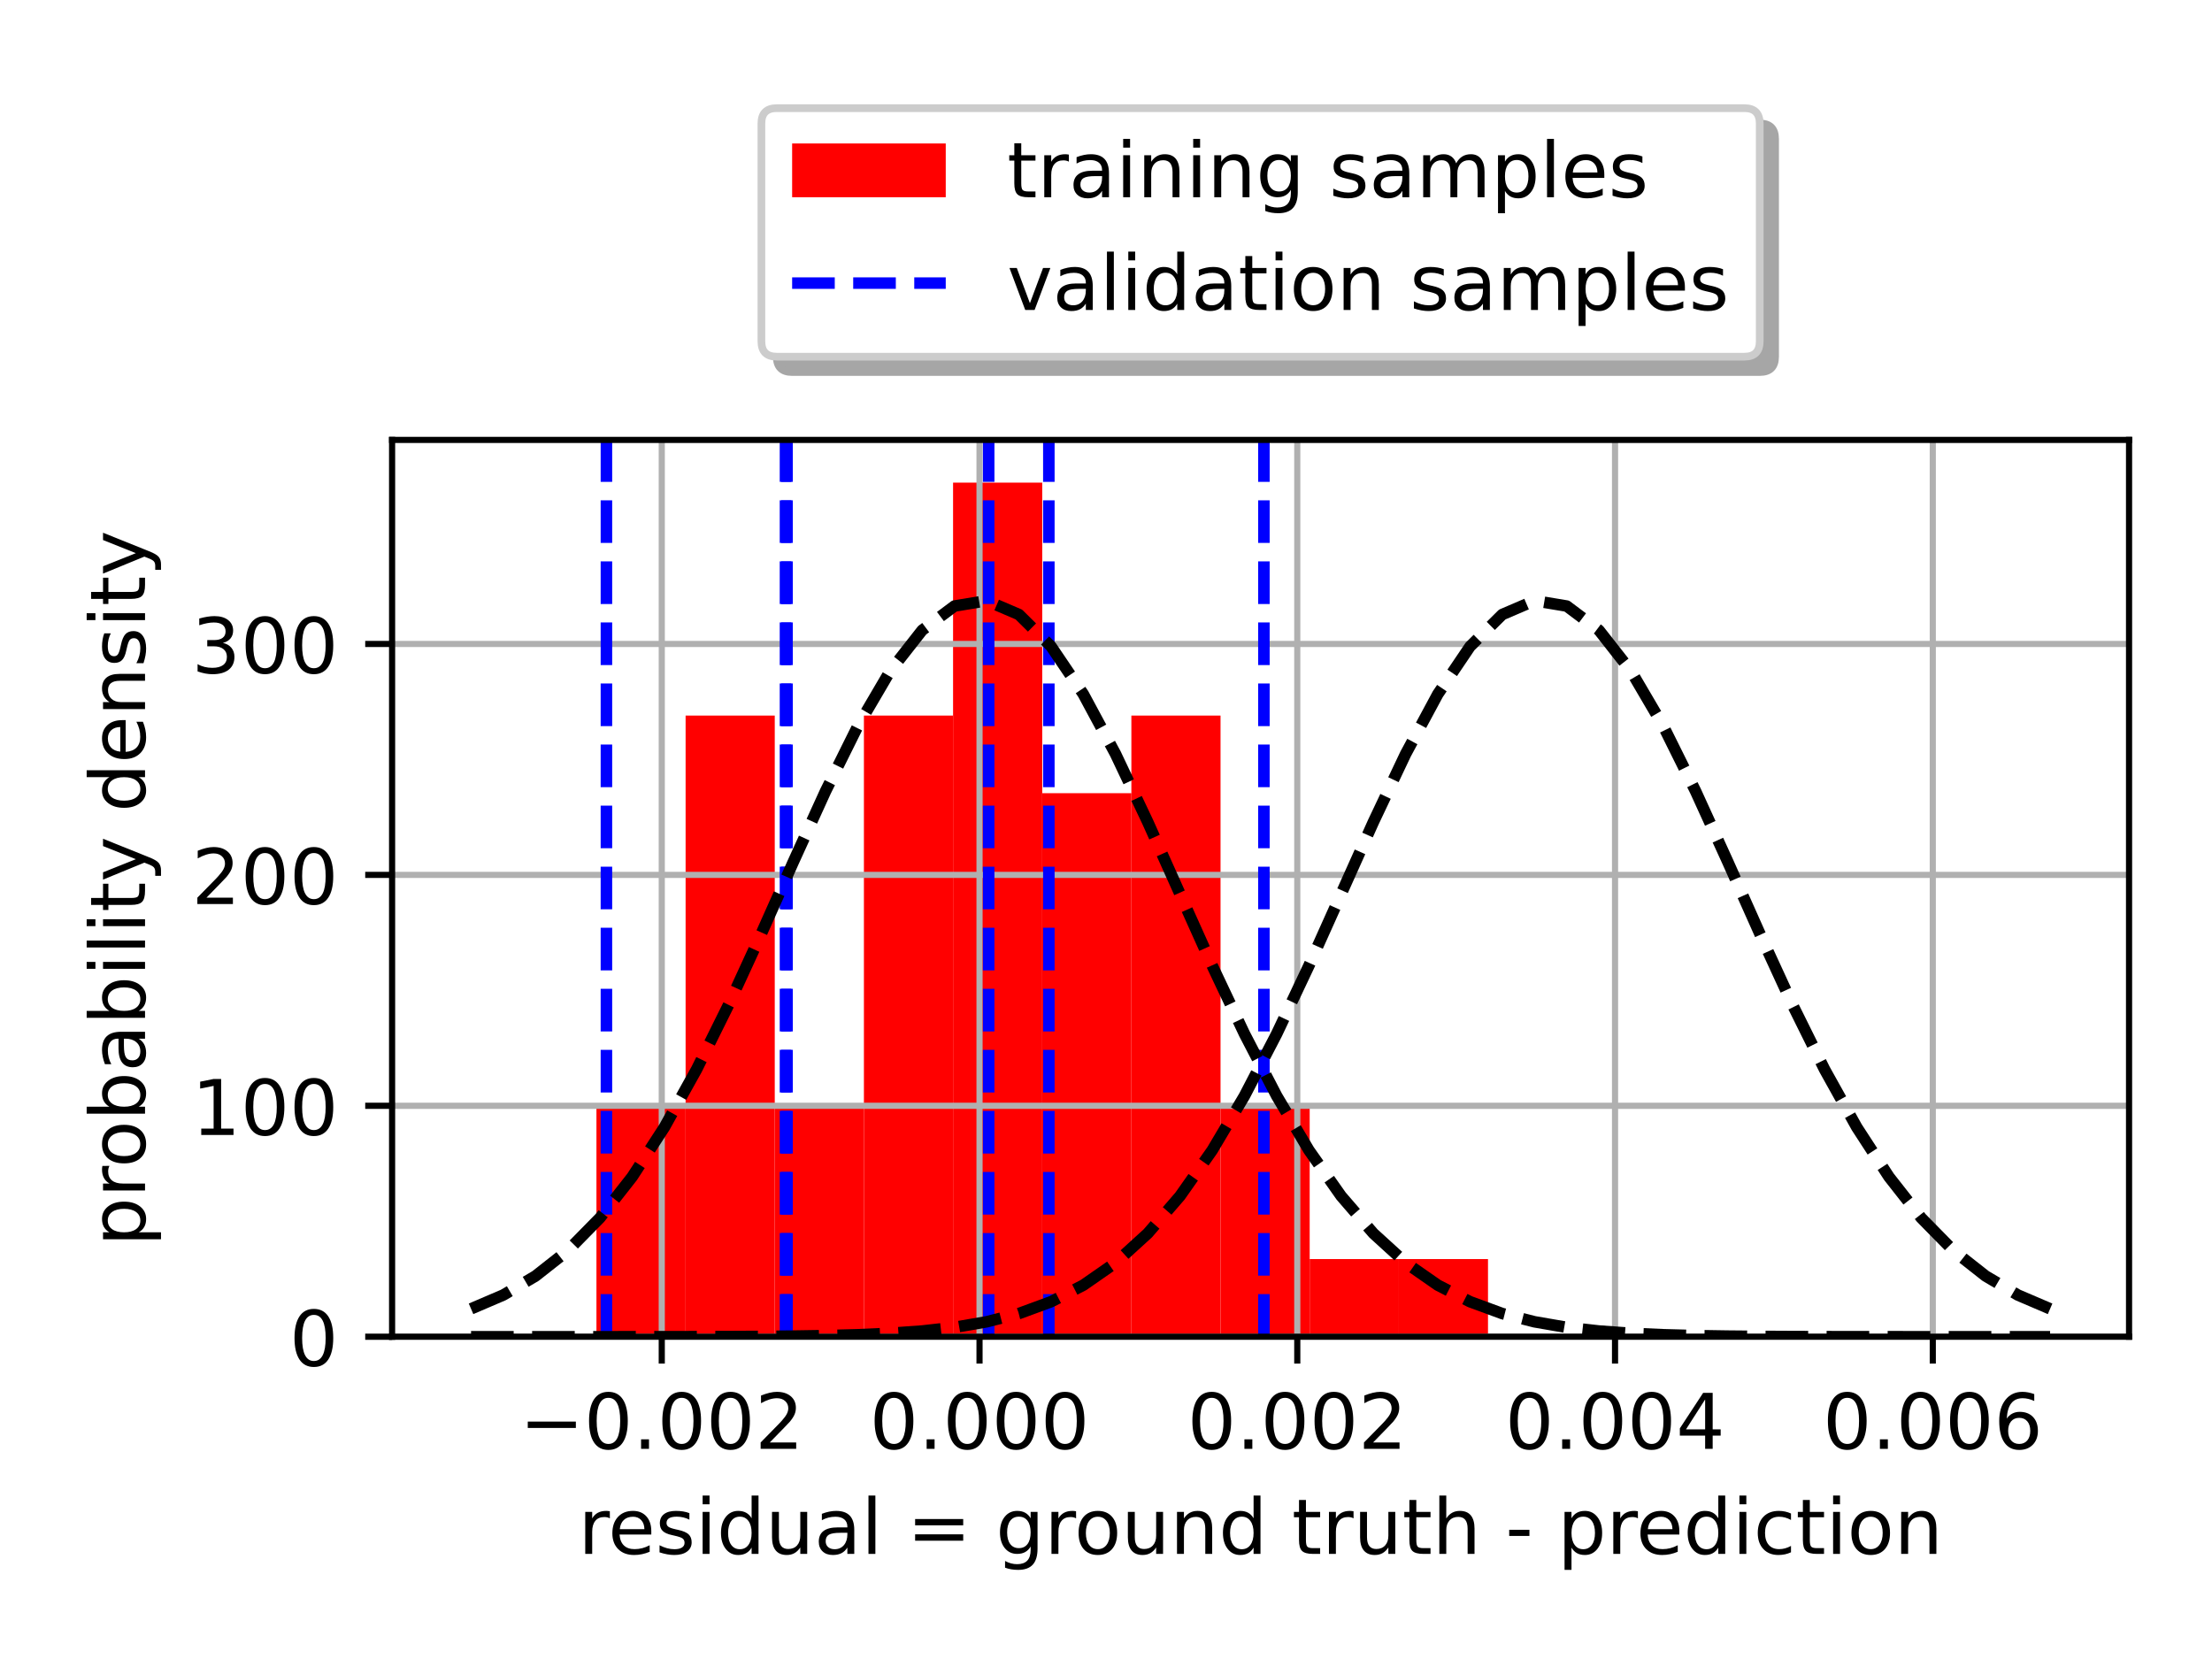
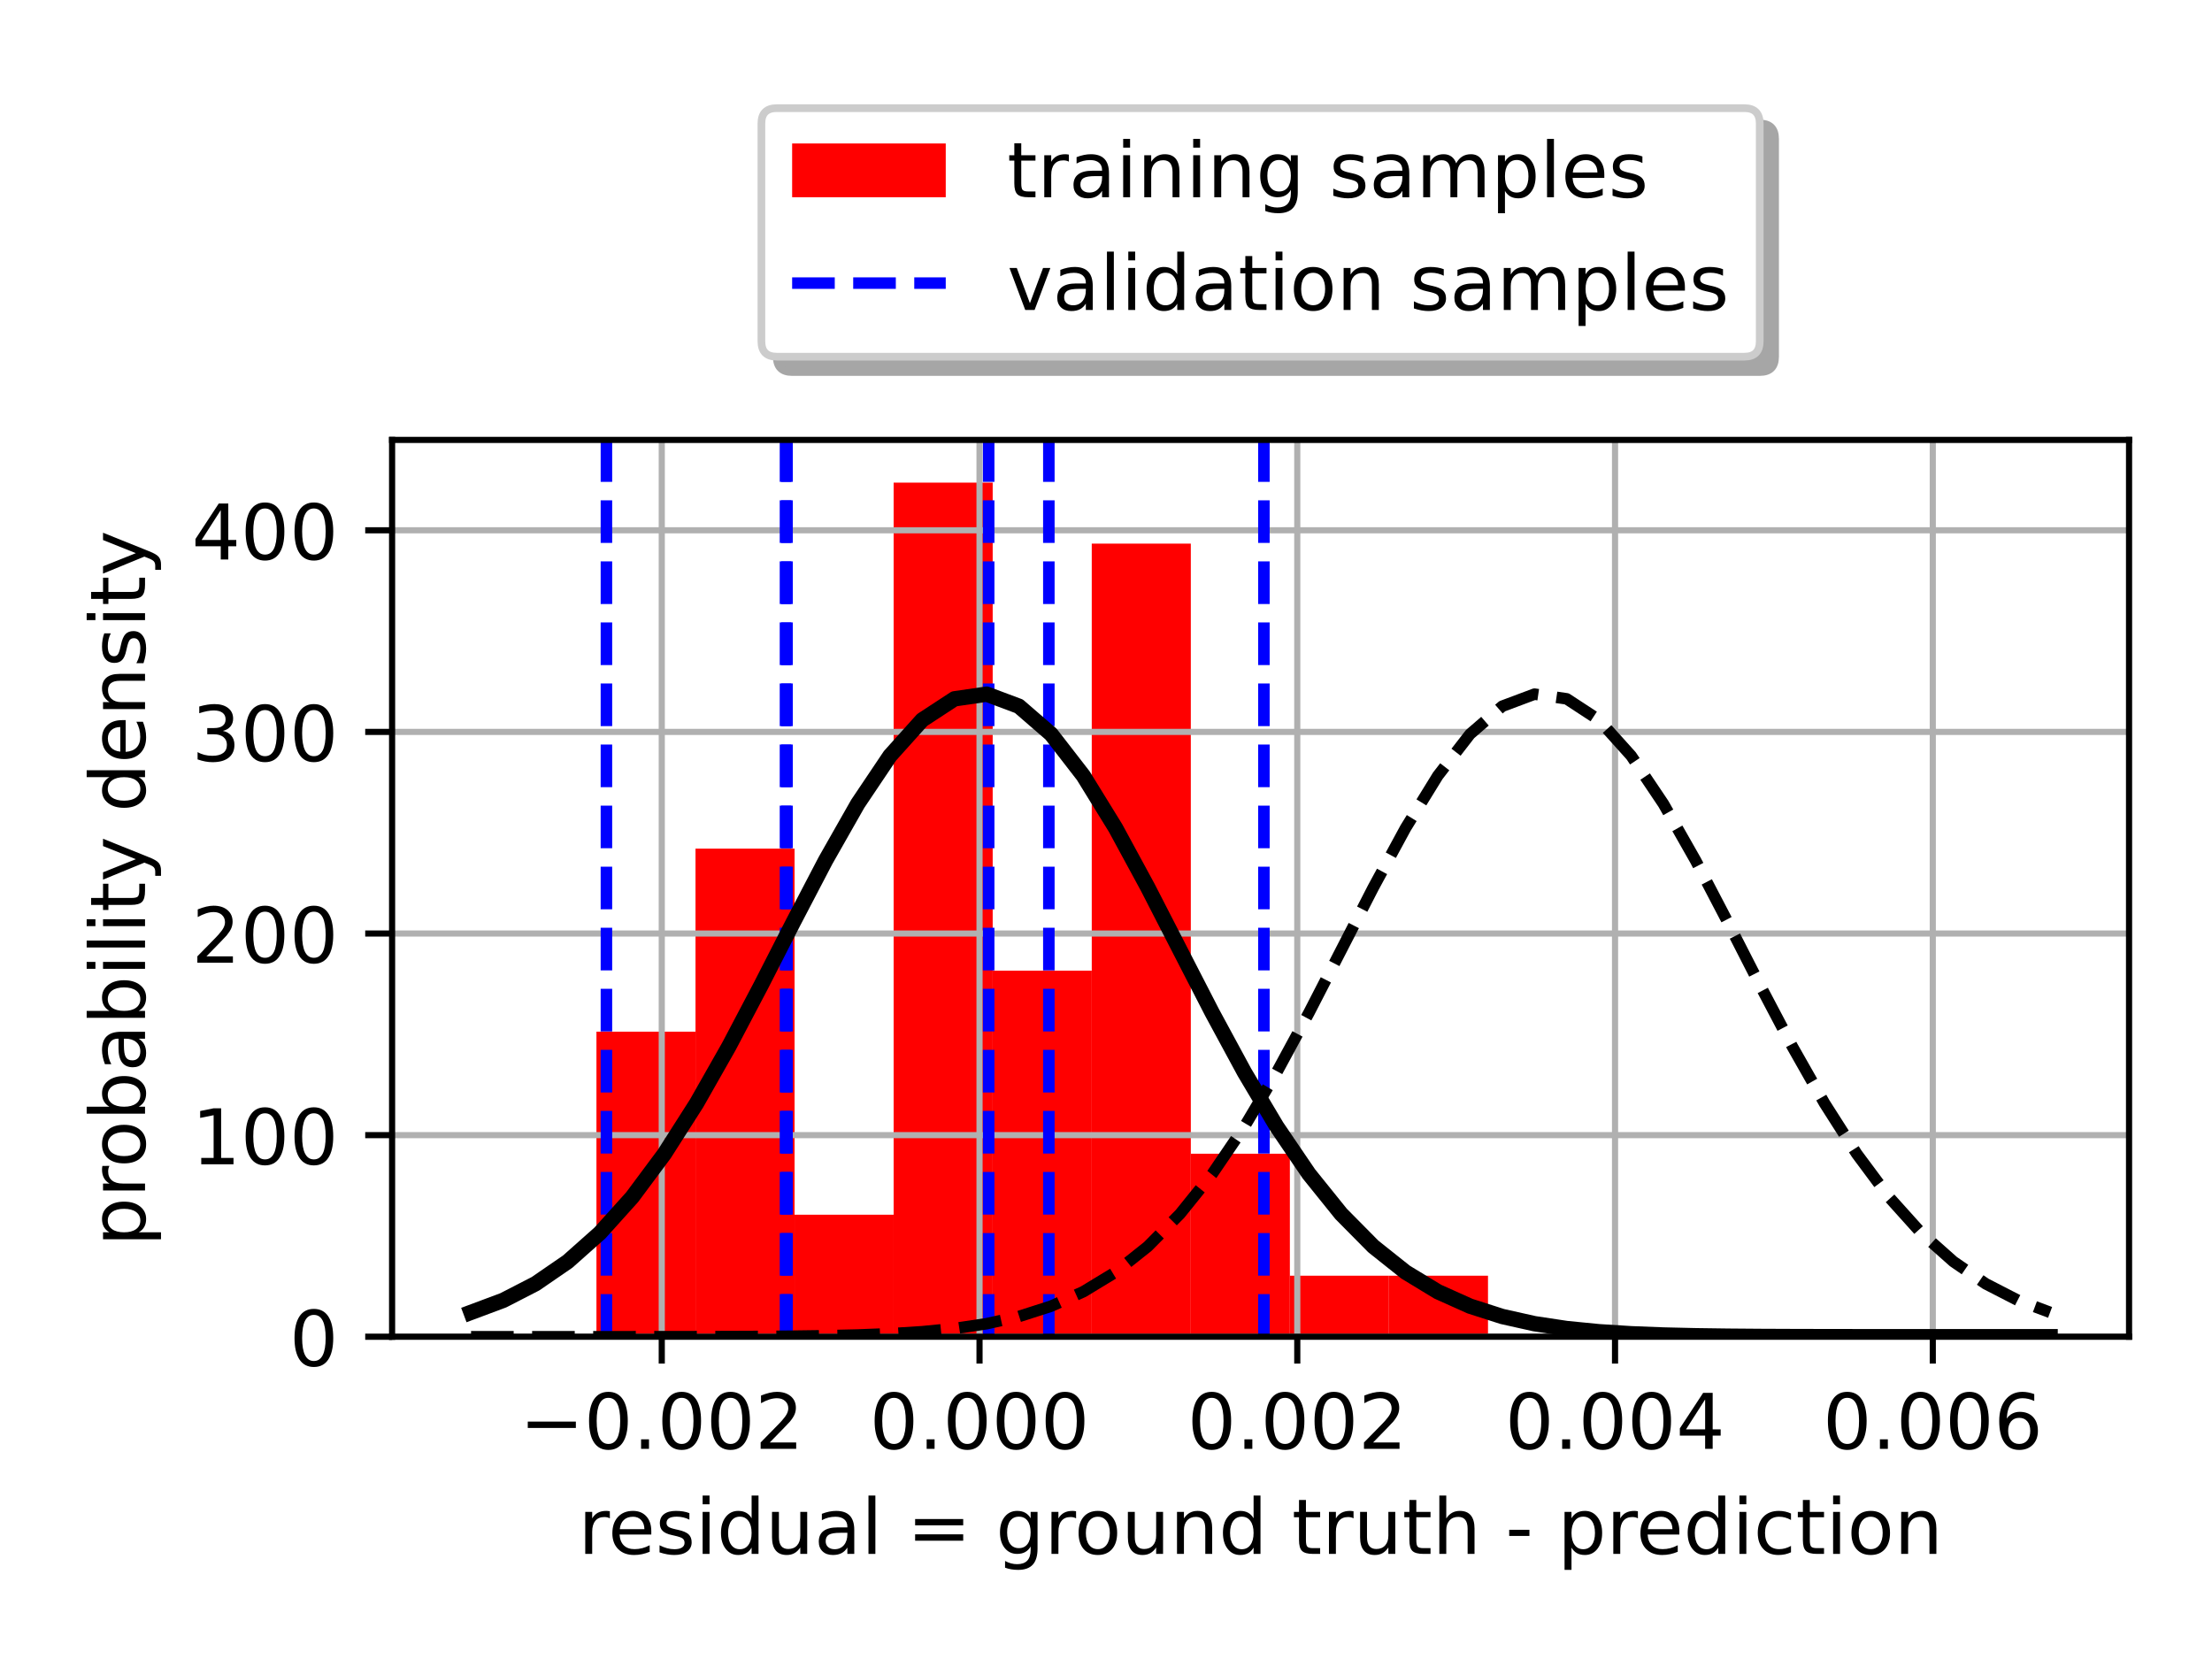
<svg xmlns="http://www.w3.org/2000/svg" xmlns:xlink="http://www.w3.org/1999/xlink" width="288pt" height="216pt" viewBox="0 0 288 216" version="1.1">
  <defs>
    <style type="text/css">*{stroke-linejoin: round; stroke-linecap: butt}</style>
  </defs>
  <g id="figure_1">
    <g id="patch_1">
      <path d="M 0 216  L 288 216  L 288 0  L 0 0  z " style="fill: #ffffff" />
    </g>
    <g id="axes_1">
      <g id="patch_2">
        <path d="M 51.05 174.04  L 277.2 174.04  L 277.2 57.276  L 51.05 57.276  z " style="fill: #ffffff" />
      </g>
      <g id="patch_3">
-         <path d="M 77.657 174.04  L 89.265 174.04  L 89.265 143.712  L 77.657 143.712  z " clip-path="url(#p14c23bb764)" style="fill: #ff0000" />
+         <path d="M 77.657 174.04  L 90.554 174.04  L 90.554 134.324  L 77.657 134.324  z " clip-path="url(#p6979ca1d72)" style="fill: #ff0000" />
      </g>
      <g id="patch_4">
-         <path d="M 89.265 174.04  L 100.872 174.04  L 100.872 93.165  L 89.265 93.165  z " clip-path="url(#p14c23bb764)" style="fill: #ff0000" />
+         <path d="M 90.554 174.04  L 103.452 174.04  L 103.452 110.495  L 90.554 110.495  z " clip-path="url(#p6979ca1d72)" style="fill: #ff0000" />
      </g>
      <g id="patch_5">
-         <path d="M 100.872 174.04  L 112.48 174.04  L 112.48 143.712  L 100.872 143.712  z " clip-path="url(#p14c23bb764)" style="fill: #ff0000" />
+         <path d="M 103.452 174.04  L 116.35 174.04  L 116.35 158.154  L 103.452 158.154  z " clip-path="url(#p6979ca1d72)" style="fill: #ff0000" />
      </g>
      <g id="patch_6">
-         <path d="M 112.48 174.04  L 124.088 174.04  L 124.088 93.165  L 112.48 93.165  z " clip-path="url(#p14c23bb764)" style="fill: #ff0000" />
+         <path d="M 116.35 174.04  L 129.247 174.04  L 129.247 62.836  L 116.35 62.836  z " clip-path="url(#p6979ca1d72)" style="fill: #ff0000" />
      </g>
      <g id="patch_7">
-         <path d="M 124.088 174.04  L 135.696 174.04  L 135.696 62.836  L 124.088 62.836  z " clip-path="url(#p14c23bb764)" style="fill: #ff0000" />
+         <path d="M 129.247 174.04  L 142.145 174.04  L 142.145 126.381  L 129.247 126.381  z " clip-path="url(#p6979ca1d72)" style="fill: #ff0000" />
      </g>
      <g id="patch_8">
-         <path d="M 135.696 174.04  L 147.304 174.04  L 147.304 103.274  L 135.696 103.274  z " clip-path="url(#p14c23bb764)" style="fill: #ff0000" />
+         <path d="M 142.145 174.04  L 155.043 174.04  L 155.043 70.779  L 142.145 70.779  z " clip-path="url(#p6979ca1d72)" style="fill: #ff0000" />
      </g>
      <g id="patch_9">
-         <path d="M 147.304 174.04  L 158.912 174.04  L 158.912 93.165  L 147.304 93.165  z " clip-path="url(#p14c23bb764)" style="fill: #ff0000" />
+         <path d="M 155.043 174.04  L 167.94 174.04  L 167.94 150.211  L 155.043 150.211  z " clip-path="url(#p6979ca1d72)" style="fill: #ff0000" />
      </g>
      <g id="patch_10">
-         <path d="M 158.912 174.04  L 170.52 174.04  L 170.52 143.712  L 158.912 143.712  z " clip-path="url(#p14c23bb764)" style="fill: #ff0000" />
+         <path d="M 167.94 174.04  L 180.838 174.04  L 180.838 166.097  L 167.94 166.097  z " clip-path="url(#p6979ca1d72)" style="fill: #ff0000" />
      </g>
      <g id="patch_11">
-         <path d="M 170.52 174.04  L 182.128 174.04  L 182.128 163.931  L 170.52 163.931  z " clip-path="url(#p14c23bb764)" style="fill: #ff0000" />
-       </g>
-       <g id="patch_12">
-         <path d="M 182.128 174.04  L 193.736 174.04  L 193.736 163.931  L 182.128 163.931  z " clip-path="url(#p14c23bb764)" style="fill: #ff0000" />
+         <path d="M 180.838 174.04  L 193.736 174.04  L 193.736 166.097  L 180.838 166.097  z " clip-path="url(#p6979ca1d72)" style="fill: #ff0000" />
      </g>
      <g id="matplotlib.axis_1">
        <g id="xtick_1">
          <g id="line2d_1">
-             <path d="M 86.161 174.04  L 86.161 57.276  " clip-path="url(#p14c23bb764)" style="fill: none; stroke: #b0b0b0; stroke-width: 0.8; stroke-linecap: square" />
+             <path d="M 86.161 174.04  L 86.161 57.276  " clip-path="url(#p6979ca1d72)" style="fill: none; stroke: #b0b0b0; stroke-width: 0.8; stroke-linecap: square" />
          </g>
          <g id="line2d_2">
            <defs>
-               <path id="m1fc910e27f" d="M 0 0  L 0 3.5  " style="stroke: #000000; stroke-width: 0.8" />
-             </defs>
-             <g>
-               <use xlink:href="#m1fc910e27f" x="86.161" y="174.04" style="stroke: #000000; stroke-width: 0.8" />
+               <path id="mc6e927527e" d="M 0 0  L 0 3.5  " style="stroke: #000000; stroke-width: 0.8" />
+             </defs>
+             <g>
+               <use xlink:href="#mc6e927527e" x="86.161" y="174.04" style="stroke: #000000; stroke-width: 0.8" />
            </g>
          </g>
          <g id="text_1">
            <g transform="translate(67.65714 188.6384) scale(0.1 -0.1)">
              <defs>
                <path id="DejaVuSans-2212" d="M 678 2272  L 4684 2272  L 4684 1741  L 678 1741  L 678 2272  z " transform="scale(0.015625)" />
                <path id="DejaVuSans-30" d="M 2034 4250  Q 1547 4250 1301 3770  Q 1056 3291 1056 2328  Q 1056 1369 1301 889  Q 1547 409 2034 409  Q 2525 409 2770 889  Q 3016 1369 3016 2328  Q 3016 3291 2770 3770  Q 2525 4250 2034 4250  z M 2034 4750  Q 2819 4750 3233 4129  Q 3647 3509 3647 2328  Q 3647 1150 3233 529  Q 2819 -91 2034 -91  Q 1250 -91 836 529  Q 422 1150 422 2328  Q 422 3509 836 4129  Q 1250 4750 2034 4750  z " transform="scale(0.015625)" />
                <path id="DejaVuSans-2e" d="M 684 794  L 1344 794  L 1344 0  L 684 0  L 684 794  z " transform="scale(0.015625)" />
                <path id="DejaVuSans-32" d="M 1228 531  L 3431 531  L 3431 0  L 469 0  L 469 531  Q 828 903 1448 1529  Q 2069 2156 2228 2338  Q 2531 2678 2651 2914  Q 2772 3150 2772 3378  Q 2772 3750 2511 3984  Q 2250 4219 1831 4219  Q 1534 4219 1204 4116  Q 875 4013 500 3803  L 500 4441  Q 881 4594 1212 4672  Q 1544 4750 1819 4750  Q 2544 4750 2975 4387  Q 3406 4025 3406 3419  Q 3406 3131 3298 2873  Q 3191 2616 2906 2266  Q 2828 2175 2409 1742  Q 1991 1309 1228 531  z " transform="scale(0.015625)" />
              </defs>
              <use xlink:href="#DejaVuSans-2212" />
              <use xlink:href="#DejaVuSans-30" x="83.789" />
              <use xlink:href="#DejaVuSans-2e" x="147.412" />
              <use xlink:href="#DejaVuSans-30" x="179.199" />
              <use xlink:href="#DejaVuSans-30" x="242.822" />
              <use xlink:href="#DejaVuSans-32" x="306.445" />
            </g>
          </g>
        </g>
        <g id="xtick_2">
          <g id="line2d_3">
-             <path d="M 127.533 174.04  L 127.533 57.276  " clip-path="url(#p14c23bb764)" style="fill: none; stroke: #b0b0b0; stroke-width: 0.8; stroke-linecap: square" />
+             <path d="M 127.533 174.04  L 127.533 57.276  " clip-path="url(#p6979ca1d72)" style="fill: none; stroke: #b0b0b0; stroke-width: 0.8; stroke-linecap: square" />
          </g>
          <g id="line2d_4">
            <g>
-               <use xlink:href="#m1fc910e27f" x="127.533" y="174.04" style="stroke: #000000; stroke-width: 0.8" />
+               <use xlink:href="#mc6e927527e" x="127.533" y="174.04" style="stroke: #000000; stroke-width: 0.8" />
            </g>
          </g>
          <g id="text_2">
            <g transform="translate(113.2186 188.6384) scale(0.1 -0.1)">
              <use xlink:href="#DejaVuSans-30" />
              <use xlink:href="#DejaVuSans-2e" x="63.623" />
              <use xlink:href="#DejaVuSans-30" x="95.41" />
              <use xlink:href="#DejaVuSans-30" x="159.033" />
              <use xlink:href="#DejaVuSans-30" x="222.656" />
            </g>
          </g>
        </g>
        <g id="xtick_3">
          <g id="line2d_5">
-             <path d="M 168.904 174.04  L 168.904 57.276  " clip-path="url(#p14c23bb764)" style="fill: none; stroke: #b0b0b0; stroke-width: 0.8; stroke-linecap: square" />
+             <path d="M 168.904 174.04  L 168.904 57.276  " clip-path="url(#p6979ca1d72)" style="fill: none; stroke: #b0b0b0; stroke-width: 0.8; stroke-linecap: square" />
          </g>
          <g id="line2d_6">
            <g>
-               <use xlink:href="#m1fc910e27f" x="168.904" y="174.04" style="stroke: #000000; stroke-width: 0.8" />
+               <use xlink:href="#mc6e927527e" x="168.904" y="174.04" style="stroke: #000000; stroke-width: 0.8" />
            </g>
          </g>
          <g id="text_3">
            <g transform="translate(154.5901 188.6384) scale(0.1 -0.1)">
              <use xlink:href="#DejaVuSans-30" />
              <use xlink:href="#DejaVuSans-2e" x="63.623" />
              <use xlink:href="#DejaVuSans-30" x="95.41" />
              <use xlink:href="#DejaVuSans-30" x="159.033" />
              <use xlink:href="#DejaVuSans-32" x="222.656" />
            </g>
          </g>
        </g>
        <g id="xtick_4">
          <g id="line2d_7">
-             <path d="M 210.276 174.04  L 210.276 57.276  " clip-path="url(#p14c23bb764)" style="fill: none; stroke: #b0b0b0; stroke-width: 0.8; stroke-linecap: square" />
+             <path d="M 210.276 174.04  L 210.276 57.276  " clip-path="url(#p6979ca1d72)" style="fill: none; stroke: #b0b0b0; stroke-width: 0.8; stroke-linecap: square" />
          </g>
          <g id="line2d_8">
            <g>
-               <use xlink:href="#m1fc910e27f" x="210.276" y="174.04" style="stroke: #000000; stroke-width: 0.8" />
+               <use xlink:href="#mc6e927527e" x="210.276" y="174.04" style="stroke: #000000; stroke-width: 0.8" />
            </g>
          </g>
          <g id="text_4">
            <g transform="translate(195.9617 188.6384) scale(0.1 -0.1)">
              <defs>
                <path id="DejaVuSans-34" d="M 2419 4116  L 825 1625  L 2419 1625  L 2419 4116  z M 2253 4666  L 3047 4666  L 3047 1625  L 3713 1625  L 3713 1100  L 3047 1100  L 3047 0  L 2419 0  L 2419 1100  L 313 1100  L 313 1709  L 2253 4666  z " transform="scale(0.015625)" />
              </defs>
              <use xlink:href="#DejaVuSans-30" />
              <use xlink:href="#DejaVuSans-2e" x="63.623" />
              <use xlink:href="#DejaVuSans-30" x="95.41" />
              <use xlink:href="#DejaVuSans-30" x="159.033" />
              <use xlink:href="#DejaVuSans-34" x="222.656" />
            </g>
          </g>
        </g>
        <g id="xtick_5">
          <g id="line2d_9">
-             <path d="M 251.647 174.04  L 251.647 57.276  " clip-path="url(#p14c23bb764)" style="fill: none; stroke: #b0b0b0; stroke-width: 0.8; stroke-linecap: square" />
+             <path d="M 251.647 174.04  L 251.647 57.276  " clip-path="url(#p6979ca1d72)" style="fill: none; stroke: #b0b0b0; stroke-width: 0.8; stroke-linecap: square" />
          </g>
          <g id="line2d_10">
            <g>
-               <use xlink:href="#m1fc910e27f" x="251.647" y="174.04" style="stroke: #000000; stroke-width: 0.8" />
+               <use xlink:href="#mc6e927527e" x="251.647" y="174.04" style="stroke: #000000; stroke-width: 0.8" />
            </g>
          </g>
          <g id="text_5">
            <g transform="translate(237.3333 188.6384) scale(0.1 -0.1)">
              <defs>
                <path id="DejaVuSans-36" d="M 2113 2584  Q 1688 2584 1439 2293  Q 1191 2003 1191 1497  Q 1191 994 1439 701  Q 1688 409 2113 409  Q 2538 409 2786 701  Q 3034 994 3034 1497  Q 3034 2003 2786 2293  Q 2538 2584 2113 2584  z M 3366 4563  L 3366 3988  Q 3128 4100 2886 4159  Q 2644 4219 2406 4219  Q 1781 4219 1451 3797  Q 1122 3375 1075 2522  Q 1259 2794 1537 2939  Q 1816 3084 2150 3084  Q 2853 3084 3261 2657  Q 3669 2231 3669 1497  Q 3669 778 3244 343  Q 2819 -91 2113 -91  Q 1303 -91 875 529  Q 447 1150 447 2328  Q 447 3434 972 4092  Q 1497 4750 2381 4750  Q 2619 4750 2861 4703  Q 3103 4656 3366 4563  z " transform="scale(0.015625)" />
              </defs>
              <use xlink:href="#DejaVuSans-30" />
              <use xlink:href="#DejaVuSans-2e" x="63.623" />
              <use xlink:href="#DejaVuSans-30" x="95.41" />
              <use xlink:href="#DejaVuSans-30" x="159.033" />
              <use xlink:href="#DejaVuSans-36" x="222.656" />
            </g>
          </g>
        </g>
        <g id="text_6">
          <g transform="translate(75.29141 202.3166) scale(0.1 -0.1)">
            <defs>
              <path id="DejaVuSans-72" d="M 2631 2963  Q 2534 3019 2420 3045  Q 2306 3072 2169 3072  Q 1681 3072 1420 2755  Q 1159 2438 1159 1844  L 1159 0  L 581 0  L 581 3500  L 1159 3500  L 1159 2956  Q 1341 3275 1631 3429  Q 1922 3584 2338 3584  Q 2397 3584 2469 3576  Q 2541 3569 2628 3553  L 2631 2963  z " transform="scale(0.015625)" />
              <path id="DejaVuSans-65" d="M 3597 1894  L 3597 1613  L 953 1613  Q 991 1019 1311 708  Q 1631 397 2203 397  Q 2534 397 2845 478  Q 3156 559 3463 722  L 3463 178  Q 3153 47 2828 -22  Q 2503 -91 2169 -91  Q 1331 -91 842 396  Q 353 884 353 1716  Q 353 2575 817 3079  Q 1281 3584 2069 3584  Q 2775 3584 3186 3129  Q 3597 2675 3597 1894  z M 3022 2063  Q 3016 2534 2758 2815  Q 2500 3097 2075 3097  Q 1594 3097 1305 2825  Q 1016 2553 972 2059  L 3022 2063  z " transform="scale(0.015625)" />
              <path id="DejaVuSans-73" d="M 2834 3397  L 2834 2853  Q 2591 2978 2328 3040  Q 2066 3103 1784 3103  Q 1356 3103 1142 2972  Q 928 2841 928 2578  Q 928 2378 1081 2264  Q 1234 2150 1697 2047  L 1894 2003  Q 2506 1872 2764 1633  Q 3022 1394 3022 966  Q 3022 478 2636 193  Q 2250 -91 1575 -91  Q 1294 -91 989 -36  Q 684 19 347 128  L 347 722  Q 666 556 975 473  Q 1284 391 1588 391  Q 1994 391 2212 530  Q 2431 669 2431 922  Q 2431 1156 2273 1281  Q 2116 1406 1581 1522  L 1381 1569  Q 847 1681 609 1914  Q 372 2147 372 2553  Q 372 3047 722 3315  Q 1072 3584 1716 3584  Q 2034 3584 2315 3537  Q 2597 3491 2834 3397  z " transform="scale(0.015625)" />
              <path id="DejaVuSans-69" d="M 603 3500  L 1178 3500  L 1178 0  L 603 0  L 603 3500  z M 603 4863  L 1178 4863  L 1178 4134  L 603 4134  L 603 4863  z " transform="scale(0.015625)" />
              <path id="DejaVuSans-64" d="M 2906 2969  L 2906 4863  L 3481 4863  L 3481 0  L 2906 0  L 2906 525  Q 2725 213 2448 61  Q 2172 -91 1784 -91  Q 1150 -91 751 415  Q 353 922 353 1747  Q 353 2572 751 3078  Q 1150 3584 1784 3584  Q 2172 3584 2448 3432  Q 2725 3281 2906 2969  z M 947 1747  Q 947 1113 1208 752  Q 1469 391 1925 391  Q 2381 391 2643 752  Q 2906 1113 2906 1747  Q 2906 2381 2643 2742  Q 2381 3103 1925 3103  Q 1469 3103 1208 2742  Q 947 2381 947 1747  z " transform="scale(0.015625)" />
              <path id="DejaVuSans-75" d="M 544 1381  L 544 3500  L 1119 3500  L 1119 1403  Q 1119 906 1312 657  Q 1506 409 1894 409  Q 2359 409 2629 706  Q 2900 1003 2900 1516  L 2900 3500  L 3475 3500  L 3475 0  L 2900 0  L 2900 538  Q 2691 219 2414 64  Q 2138 -91 1772 -91  Q 1169 -91 856 284  Q 544 659 544 1381  z M 1991 3584  L 1991 3584  z " transform="scale(0.015625)" />
              <path id="DejaVuSans-61" d="M 2194 1759  Q 1497 1759 1228 1600  Q 959 1441 959 1056  Q 959 750 1161 570  Q 1363 391 1709 391  Q 2188 391 2477 730  Q 2766 1069 2766 1631  L 2766 1759  L 2194 1759  z M 3341 1997  L 3341 0  L 2766 0  L 2766 531  Q 2569 213 2275 61  Q 1981 -91 1556 -91  Q 1019 -91 701 211  Q 384 513 384 1019  Q 384 1609 779 1909  Q 1175 2209 1959 2209  L 2766 2209  L 2766 2266  Q 2766 2663 2505 2880  Q 2244 3097 1772 3097  Q 1472 3097 1187 3025  Q 903 2953 641 2809  L 641 3341  Q 956 3463 1253 3523  Q 1550 3584 1831 3584  Q 2591 3584 2966 3190  Q 3341 2797 3341 1997  z " transform="scale(0.015625)" />
              <path id="DejaVuSans-6c" d="M 603 4863  L 1178 4863  L 1178 0  L 603 0  L 603 4863  z " transform="scale(0.015625)" />
              <path id="DejaVuSans-20" transform="scale(0.015625)" />
              <path id="DejaVuSans-3d" d="M 678 2906  L 4684 2906  L 4684 2381  L 678 2381  L 678 2906  z M 678 1631  L 4684 1631  L 4684 1100  L 678 1100  L 678 1631  z " transform="scale(0.015625)" />
              <path id="DejaVuSans-67" d="M 2906 1791  Q 2906 2416 2648 2759  Q 2391 3103 1925 3103  Q 1463 3103 1205 2759  Q 947 2416 947 1791  Q 947 1169 1205 825  Q 1463 481 1925 481  Q 2391 481 2648 825  Q 2906 1169 2906 1791  z M 3481 434  Q 3481 -459 3084 -895  Q 2688 -1331 1869 -1331  Q 1566 -1331 1297 -1286  Q 1028 -1241 775 -1147  L 775 -588  Q 1028 -725 1275 -790  Q 1522 -856 1778 -856  Q 2344 -856 2625 -561  Q 2906 -266 2906 331  L 2906 616  Q 2728 306 2450 153  Q 2172 0 1784 0  Q 1141 0 747 490  Q 353 981 353 1791  Q 353 2603 747 3093  Q 1141 3584 1784 3584  Q 2172 3584 2450 3431  Q 2728 3278 2906 2969  L 2906 3500  L 3481 3500  L 3481 434  z " transform="scale(0.015625)" />
              <path id="DejaVuSans-6f" d="M 1959 3097  Q 1497 3097 1228 2736  Q 959 2375 959 1747  Q 959 1119 1226 758  Q 1494 397 1959 397  Q 2419 397 2687 759  Q 2956 1122 2956 1747  Q 2956 2369 2687 2733  Q 2419 3097 1959 3097  z M 1959 3584  Q 2709 3584 3137 3096  Q 3566 2609 3566 1747  Q 3566 888 3137 398  Q 2709 -91 1959 -91  Q 1206 -91 779 398  Q 353 888 353 1747  Q 353 2609 779 3096  Q 1206 3584 1959 3584  z " transform="scale(0.015625)" />
              <path id="DejaVuSans-6e" d="M 3513 2113  L 3513 0  L 2938 0  L 2938 2094  Q 2938 2591 2744 2837  Q 2550 3084 2163 3084  Q 1697 3084 1428 2787  Q 1159 2491 1159 1978  L 1159 0  L 581 0  L 581 3500  L 1159 3500  L 1159 2956  Q 1366 3272 1645 3428  Q 1925 3584 2291 3584  Q 2894 3584 3203 3211  Q 3513 2838 3513 2113  z " transform="scale(0.015625)" />
              <path id="DejaVuSans-74" d="M 1172 4494  L 1172 3500  L 2356 3500  L 2356 3053  L 1172 3053  L 1172 1153  Q 1172 725 1289 603  Q 1406 481 1766 481  L 2356 481  L 2356 0  L 1766 0  Q 1100 0 847 248  Q 594 497 594 1153  L 594 3053  L 172 3053  L 172 3500  L 594 3500  L 594 4494  L 1172 4494  z " transform="scale(0.015625)" />
              <path id="DejaVuSans-68" d="M 3513 2113  L 3513 0  L 2938 0  L 2938 2094  Q 2938 2591 2744 2837  Q 2550 3084 2163 3084  Q 1697 3084 1428 2787  Q 1159 2491 1159 1978  L 1159 0  L 581 0  L 581 4863  L 1159 4863  L 1159 2956  Q 1366 3272 1645 3428  Q 1925 3584 2291 3584  Q 2894 3584 3203 3211  Q 3513 2838 3513 2113  z " transform="scale(0.015625)" />
              <path id="DejaVuSans-2d" d="M 313 2009  L 1997 2009  L 1997 1497  L 313 1497  L 313 2009  z " transform="scale(0.015625)" />
              <path id="DejaVuSans-70" d="M 1159 525  L 1159 -1331  L 581 -1331  L 581 3500  L 1159 3500  L 1159 2969  Q 1341 3281 1617 3432  Q 1894 3584 2278 3584  Q 2916 3584 3314 3078  Q 3713 2572 3713 1747  Q 3713 922 3314 415  Q 2916 -91 2278 -91  Q 1894 -91 1617 61  Q 1341 213 1159 525  z M 3116 1747  Q 3116 2381 2855 2742  Q 2594 3103 2138 3103  Q 1681 3103 1420 2742  Q 1159 2381 1159 1747  Q 1159 1113 1420 752  Q 1681 391 2138 391  Q 2594 391 2855 752  Q 3116 1113 3116 1747  z " transform="scale(0.015625)" />
              <path id="DejaVuSans-63" d="M 3122 3366  L 3122 2828  Q 2878 2963 2633 3030  Q 2388 3097 2138 3097  Q 1578 3097 1268 2742  Q 959 2388 959 1747  Q 959 1106 1268 751  Q 1578 397 2138 397  Q 2388 397 2633 464  Q 2878 531 3122 666  L 3122 134  Q 2881 22 2623 -34  Q 2366 -91 2075 -91  Q 1284 -91 818 406  Q 353 903 353 1747  Q 353 2603 823 3093  Q 1294 3584 2113 3584  Q 2378 3584 2631 3529  Q 2884 3475 3122 3366  z " transform="scale(0.015625)" />
            </defs>
            <use xlink:href="#DejaVuSans-72" />
            <use xlink:href="#DejaVuSans-65" x="38.863" />
            <use xlink:href="#DejaVuSans-73" x="100.387" />
            <use xlink:href="#DejaVuSans-69" x="152.486" />
            <use xlink:href="#DejaVuSans-64" x="180.27" />
            <use xlink:href="#DejaVuSans-75" x="243.746" />
            <use xlink:href="#DejaVuSans-61" x="307.125" />
            <use xlink:href="#DejaVuSans-6c" x="368.404" />
            <use xlink:href="#DejaVuSans-20" x="396.188" />
            <use xlink:href="#DejaVuSans-3d" x="427.975" />
            <use xlink:href="#DejaVuSans-20" x="511.764" />
            <use xlink:href="#DejaVuSans-67" x="543.551" />
            <use xlink:href="#DejaVuSans-72" x="607.027" />
            <use xlink:href="#DejaVuSans-6f" x="645.891" />
            <use xlink:href="#DejaVuSans-75" x="707.072" />
            <use xlink:href="#DejaVuSans-6e" x="770.451" />
            <use xlink:href="#DejaVuSans-64" x="833.83" />
            <use xlink:href="#DejaVuSans-20" x="897.307" />
            <use xlink:href="#DejaVuSans-74" x="929.094" />
            <use xlink:href="#DejaVuSans-72" x="968.303" />
            <use xlink:href="#DejaVuSans-75" x="1009.416" />
            <use xlink:href="#DejaVuSans-74" x="1072.795" />
            <use xlink:href="#DejaVuSans-68" x="1112.004" />
            <use xlink:href="#DejaVuSans-20" x="1175.383" />
            <use xlink:href="#DejaVuSans-2d" x="1207.17" />
            <use xlink:href="#DejaVuSans-20" x="1243.254" />
            <use xlink:href="#DejaVuSans-70" x="1275.041" />
            <use xlink:href="#DejaVuSans-72" x="1338.518" />
            <use xlink:href="#DejaVuSans-65" x="1377.381" />
            <use xlink:href="#DejaVuSans-64" x="1438.904" />
            <use xlink:href="#DejaVuSans-69" x="1502.381" />
            <use xlink:href="#DejaVuSans-63" x="1530.164" />
            <use xlink:href="#DejaVuSans-74" x="1585.145" />
            <use xlink:href="#DejaVuSans-69" x="1624.354" />
            <use xlink:href="#DejaVuSans-6f" x="1652.137" />
            <use xlink:href="#DejaVuSans-6e" x="1713.318" />
          </g>
        </g>
      </g>
      <g id="matplotlib.axis_2">
        <g id="ytick_1">
          <g id="line2d_11">
-             <path d="M 51.05 174.04  L 277.2 174.04  " clip-path="url(#p14c23bb764)" style="fill: none; stroke: #b0b0b0; stroke-width: 0.8; stroke-linecap: square" />
+             <path d="M 51.05 174.04  L 277.2 174.04  " clip-path="url(#p6979ca1d72)" style="fill: none; stroke: #b0b0b0; stroke-width: 0.8; stroke-linecap: square" />
          </g>
          <g id="line2d_12">
            <defs>
-               <path id="ma59115fe29" d="M 0 0  L -3.5 0  " style="stroke: #000000; stroke-width: 0.8" />
-             </defs>
-             <g>
-               <use xlink:href="#ma59115fe29" x="51.05" y="174.04" style="stroke: #000000; stroke-width: 0.8" />
+               <path id="mf4ea79ffcb" d="M 0 0  L -3.5 0  " style="stroke: #000000; stroke-width: 0.8" />
+             </defs>
+             <g>
+               <use xlink:href="#mf4ea79ffcb" x="51.05" y="174.04" style="stroke: #000000; stroke-width: 0.8" />
            </g>
          </g>
          <g id="text_7">
            <g transform="translate(37.6875 177.8392) scale(0.1 -0.1)">
              <use xlink:href="#DejaVuSans-30" />
            </g>
          </g>
        </g>
        <g id="ytick_2">
          <g id="line2d_13">
-             <path d="M 51.05 143.973  L 277.2 143.973  " clip-path="url(#p14c23bb764)" style="fill: none; stroke: #b0b0b0; stroke-width: 0.8; stroke-linecap: square" />
+             <path d="M 51.05 147.791  L 277.2 147.791  " clip-path="url(#p6979ca1d72)" style="fill: none; stroke: #b0b0b0; stroke-width: 0.8; stroke-linecap: square" />
          </g>
          <g id="line2d_14">
            <g>
-               <use xlink:href="#ma59115fe29" x="51.05" y="143.973" style="stroke: #000000; stroke-width: 0.8" />
+               <use xlink:href="#mf4ea79ffcb" x="51.05" y="147.791" style="stroke: #000000; stroke-width: 0.8" />
            </g>
          </g>
          <g id="text_8">
-             <g transform="translate(24.9625 147.7726) scale(0.1 -0.1)">
+             <g transform="translate(24.9625 151.5906) scale(0.1 -0.1)">
              <defs>
                <path id="DejaVuSans-31" d="M 794 531  L 1825 531  L 1825 4091  L 703 3866  L 703 4441  L 1819 4666  L 2450 4666  L 2450 531  L 3481 531  L 3481 0  L 794 0  L 794 531  z " transform="scale(0.015625)" />
              </defs>
              <use xlink:href="#DejaVuSans-31" />
              <use xlink:href="#DejaVuSans-30" x="63.623" />
              <use xlink:href="#DejaVuSans-30" x="127.246" />
            </g>
          </g>
        </g>
        <g id="ytick_3">
          <g id="line2d_15">
-             <path d="M 51.05 113.907  L 277.2 113.907  " clip-path="url(#p14c23bb764)" style="fill: none; stroke: #b0b0b0; stroke-width: 0.8; stroke-linecap: square" />
+             <path d="M 51.05 121.543  L 277.2 121.543  " clip-path="url(#p6979ca1d72)" style="fill: none; stroke: #b0b0b0; stroke-width: 0.8; stroke-linecap: square" />
          </g>
          <g id="line2d_16">
            <g>
-               <use xlink:href="#ma59115fe29" x="51.05" y="113.907" style="stroke: #000000; stroke-width: 0.8" />
+               <use xlink:href="#mf4ea79ffcb" x="51.05" y="121.543" style="stroke: #000000; stroke-width: 0.8" />
            </g>
          </g>
          <g id="text_9">
-             <g transform="translate(24.9625 117.706) scale(0.1 -0.1)">
+             <g transform="translate(24.9625 125.3419) scale(0.1 -0.1)">
              <use xlink:href="#DejaVuSans-32" />
              <use xlink:href="#DejaVuSans-30" x="63.623" />
              <use xlink:href="#DejaVuSans-30" x="127.246" />
            </g>
          </g>
        </g>
        <g id="ytick_4">
          <g id="line2d_17">
-             <path d="M 51.05 83.84  L 277.2 83.84  " clip-path="url(#p14c23bb764)" style="fill: none; stroke: #b0b0b0; stroke-width: 0.8; stroke-linecap: square" />
+             <path d="M 51.05 95.294  L 277.2 95.294  " clip-path="url(#p6979ca1d72)" style="fill: none; stroke: #b0b0b0; stroke-width: 0.8; stroke-linecap: square" />
          </g>
          <g id="line2d_18">
            <g>
-               <use xlink:href="#ma59115fe29" x="51.05" y="83.84" style="stroke: #000000; stroke-width: 0.8" />
+               <use xlink:href="#mf4ea79ffcb" x="51.05" y="95.294" style="stroke: #000000; stroke-width: 0.8" />
            </g>
          </g>
          <g id="text_10">
-             <g transform="translate(24.9625 87.63935) scale(0.1 -0.1)">
+             <g transform="translate(24.9625 99.0933) scale(0.1 -0.1)">
              <defs>
                <path id="DejaVuSans-33" d="M 2597 2516  Q 3050 2419 3304 2112  Q 3559 1806 3559 1356  Q 3559 666 3084 287  Q 2609 -91 1734 -91  Q 1441 -91 1130 -33  Q 819 25 488 141  L 488 750  Q 750 597 1062 519  Q 1375 441 1716 441  Q 2309 441 2620 675  Q 2931 909 2931 1356  Q 2931 1769 2642 2001  Q 2353 2234 1838 2234  L 1294 2234  L 1294 2753  L 1863 2753  Q 2328 2753 2575 2939  Q 2822 3125 2822 3475  Q 2822 3834 2567 4026  Q 2313 4219 1838 4219  Q 1578 4219 1281 4162  Q 984 4106 628 3988  L 628 4550  Q 988 4650 1302 4700  Q 1616 4750 1894 4750  Q 2613 4750 3031 4423  Q 3450 4097 3450 3541  Q 3450 3153 3228 2886  Q 3006 2619 2597 2516  z " transform="scale(0.015625)" />
              </defs>
              <use xlink:href="#DejaVuSans-33" />
              <use xlink:href="#DejaVuSans-30" x="63.623" />
              <use xlink:href="#DejaVuSans-30" x="127.246" />
            </g>
          </g>
        </g>
-         <g id="text_11">
+         <g id="ytick_5">
+           <g id="line2d_19">
+             <path d="M 51.05 69.045  L 277.2 69.045  " clip-path="url(#p6979ca1d72)" style="fill: none; stroke: #b0b0b0; stroke-width: 0.8; stroke-linecap: square" />
+           </g>
+           <g id="line2d_20">
+             <g>
+               <use xlink:href="#mf4ea79ffcb" x="51.05" y="69.045" style="stroke: #000000; stroke-width: 0.8" />
+             </g>
+           </g>
+           <g id="text_11">
+             <g transform="translate(24.9625 72.84466) scale(0.1 -0.1)">
+               <use xlink:href="#DejaVuSans-34" />
+               <use xlink:href="#DejaVuSans-30" x="63.623" />
+               <use xlink:href="#DejaVuSans-30" x="127.246" />
+             </g>
+           </g>
+         </g>
+         <g id="text_12">
          <g transform="translate(18.88281 162.2557) rotate(-90) scale(0.1 -0.1)">
            <defs>
              <path id="DejaVuSans-62" d="M 3116 1747  Q 3116 2381 2855 2742  Q 2594 3103 2138 3103  Q 1681 3103 1420 2742  Q 1159 2381 1159 1747  Q 1159 1113 1420 752  Q 1681 391 2138 391  Q 2594 391 2855 752  Q 3116 1113 3116 1747  z M 1159 2969  Q 1341 3281 1617 3432  Q 1894 3584 2278 3584  Q 2916 3584 3314 3078  Q 3713 2572 3713 1747  Q 3713 922 3314 415  Q 2916 -91 2278 -91  Q 1894 -91 1617 61  Q 1341 213 1159 525  L 1159 0  L 581 0  L 581 4863  L 1159 4863  L 1159 2969  z " transform="scale(0.015625)" />
              <path id="DejaVuSans-79" d="M 2059 -325  Q 1816 -950 1584 -1140  Q 1353 -1331 966 -1331  L 506 -1331  L 506 -850  L 844 -850  Q 1081 -850 1212 -737  Q 1344 -625 1503 -206  L 1606 56  L 191 3500  L 800 3500  L 1894 763  L 2988 3500  L 3597 3500  L 2059 -325  z " transform="scale(0.015625)" />
            </defs>
            <use xlink:href="#DejaVuSans-70" />
            <use xlink:href="#DejaVuSans-72" x="63.477" />
            <use xlink:href="#DejaVuSans-6f" x="102.34" />
            <use xlink:href="#DejaVuSans-62" x="163.521" />
            <use xlink:href="#DejaVuSans-61" x="226.998" />
            <use xlink:href="#DejaVuSans-62" x="288.277" />
            <use xlink:href="#DejaVuSans-69" x="351.754" />
            <use xlink:href="#DejaVuSans-6c" x="379.537" />
            <use xlink:href="#DejaVuSans-69" x="407.32" />
            <use xlink:href="#DejaVuSans-74" x="435.104" />
            <use xlink:href="#DejaVuSans-79" x="474.312" />
            <use xlink:href="#DejaVuSans-20" x="533.492" />
            <use xlink:href="#DejaVuSans-64" x="565.279" />
            <use xlink:href="#DejaVuSans-65" x="628.756" />
            <use xlink:href="#DejaVuSans-6e" x="690.279" />
            <use xlink:href="#DejaVuSans-73" x="753.658" />
            <use xlink:href="#DejaVuSans-69" x="805.758" />
            <use xlink:href="#DejaVuSans-74" x="833.541" />
            <use xlink:href="#DejaVuSans-79" x="872.75" />
          </g>
        </g>
      </g>
-       <g id="line2d_19">
-         <path d="M 78.955 174.04  L 78.955 57.276  " clip-path="url(#p14c23bb764)" style="fill: none; stroke-dasharray: 5.55,2.4; stroke-dashoffset: 0; stroke: #0000ff; stroke-width: 1.5" />
-       </g>
-       <g id="line2d_20">
-         <path d="M 128.725 174.04  L 128.725 57.276  " clip-path="url(#p14c23bb764)" style="fill: none; stroke-dasharray: 5.55,2.4; stroke-dashoffset: 0; stroke: #0000ff; stroke-width: 1.5" />
-       </g>
      <g id="line2d_21">
-         <path d="M 164.559 174.04  L 164.559 57.276  " clip-path="url(#p14c23bb764)" style="fill: none; stroke-dasharray: 5.55,2.4; stroke-dashoffset: 0; stroke: #0000ff; stroke-width: 1.5" />
+         <path d="M 78.955 174.04  L 78.955 57.276  " clip-path="url(#p6979ca1d72)" style="fill: none; stroke-dasharray: 5.55,2.4; stroke-dashoffset: 0; stroke: #0000ff; stroke-width: 1.5" />
      </g>
      <g id="line2d_22">
-         <path d="M 102.471 174.04  L 102.471 57.276  " clip-path="url(#p14c23bb764)" style="fill: none; stroke-dasharray: 5.55,2.4; stroke-dashoffset: 0; stroke: #0000ff; stroke-width: 1.5" />
+         <path d="M 128.725 174.04  L 128.725 57.276  " clip-path="url(#p6979ca1d72)" style="fill: none; stroke-dasharray: 5.55,2.4; stroke-dashoffset: 0; stroke: #0000ff; stroke-width: 1.5" />
      </g>
      <g id="line2d_23">
-         <path d="M 136.559 174.04  L 136.559 57.276  " clip-path="url(#p14c23bb764)" style="fill: none; stroke-dasharray: 5.55,2.4; stroke-dashoffset: 0; stroke: #0000ff; stroke-width: 1.5" />
+         <path d="M 164.559 174.04  L 164.559 57.276  " clip-path="url(#p6979ca1d72)" style="fill: none; stroke-dasharray: 5.55,2.4; stroke-dashoffset: 0; stroke: #0000ff; stroke-width: 1.5" />
      </g>
      <g id="line2d_24">
-         <path d="M 102.269 174.04  L 102.269 57.276  " clip-path="url(#p14c23bb764)" style="fill: none; stroke-dasharray: 5.55,2.4; stroke-dashoffset: 0; stroke: #0000ff; stroke-width: 1.5" />
+         <path d="M 102.471 174.04  L 102.471 57.276  " clip-path="url(#p6979ca1d72)" style="fill: none; stroke-dasharray: 5.55,2.4; stroke-dashoffset: 0; stroke: #0000ff; stroke-width: 1.5" />
      </g>
      <g id="line2d_25">
-         <path d="M 61.33 170.407  L 65.525 168.611  L 69.721 166.137  L 73.917 162.835  L 78.112 158.565  L 82.308 153.222  L 86.504 146.762  L 90.7 139.225  L 94.895 130.758  L 99.091 121.629  L 103.287 112.221  L 107.483 103.016  L 111.678 94.559  L 115.874 87.402  L 120.07 82.053  L 124.266 78.907  L 128.461 78.208  L 132.657 80.008  L 136.853 84.169  L 141.048 90.376  L 145.244 98.174  L 149.44 107.032  L 153.636 116.391  L 157.831 125.73  L 162.027 134.606  L 166.223 142.687  L 170.419 149.759  L 174.614 155.724  L 178.81 160.582  L 183.006 164.408  L 187.202 167.326  L 191.397 169.481  L 195.593 171.024  L 199.789 172.097  L 203.984 172.821  L 208.18 173.295  L 212.376 173.596  L 216.572 173.783  L 220.767 173.895  L 224.963 173.96  L 229.159 173.997  L 233.355 174.018  L 237.55 174.029  L 241.746 174.034  L 245.942 174.037  L 250.138 174.039  L 254.333 174.039  L 258.529 174.04  L 262.725 174.04  L 266.92 174.04  " clip-path="url(#p14c23bb764)" style="fill: none; stroke-dasharray: 5.55,2.4; stroke-dashoffset: 0; stroke: #000000; stroke-width: 1.5" />
+         <path d="M 136.559 174.04  L 136.559 57.276  " clip-path="url(#p6979ca1d72)" style="fill: none; stroke-dasharray: 5.55,2.4; stroke-dashoffset: 0; stroke: #0000ff; stroke-width: 1.5" />
      </g>
      <g id="line2d_26">
-         <path d="M 61.33 174.04  L 65.525 174.04  L 69.721 174.04  L 73.917 174.039  L 78.112 174.039  L 82.308 174.037  L 86.504 174.034  L 90.7 174.029  L 94.895 174.018  L 99.091 173.997  L 103.287 173.96  L 107.483 173.895  L 111.678 173.783  L 115.874 173.596  L 120.07 173.295  L 124.266 172.821  L 128.461 172.097  L 132.657 171.024  L 136.853 169.481  L 141.048 167.326  L 145.244 164.408  L 149.44 160.582  L 153.636 155.724  L 157.831 149.759  L 162.027 142.687  L 166.223 134.606  L 170.419 125.73  L 174.614 116.391  L 178.81 107.032  L 183.006 98.174  L 187.202 90.376  L 191.397 84.169  L 195.593 80.008  L 199.789 78.208  L 203.984 78.907  L 208.18 82.053  L 212.376 87.402  L 216.572 94.559  L 220.767 103.016  L 224.963 112.221  L 229.159 121.629  L 233.355 130.758  L 237.55 139.225  L 241.746 146.762  L 245.942 153.222  L 250.138 158.565  L 254.333 162.835  L 258.529 166.137  L 262.725 168.611  L 266.92 170.407  " clip-path="url(#p14c23bb764)" style="fill: none; stroke-dasharray: 5.55,2.4; stroke-dashoffset: 0; stroke: #000000; stroke-width: 1.5" />
+         <path d="M 102.269 174.04  L 102.269 57.276  " clip-path="url(#p6979ca1d72)" style="fill: none; stroke-dasharray: 5.55,2.4; stroke-dashoffset: 0; stroke: #0000ff; stroke-width: 1.5" />
+       </g>
+       <g id="line2d_27">
+         <path d="M 61.33 170.868  L 65.525 169.3  L 69.721 167.141  L 73.917 164.258  L 78.112 160.53  L 82.308 155.866  L 86.504 150.226  L 90.7 143.646  L 94.895 136.254  L 99.091 128.284  L 103.287 120.071  L 107.483 112.035  L 111.678 104.652  L 115.874 98.404  L 120.07 93.734  L 124.266 90.988  L 128.461 90.377  L 132.657 91.949  L 136.853 95.582  L 141.048 101  L 145.244 107.808  L 149.44 115.541  L 153.636 123.711  L 157.831 131.864  L 162.027 139.614  L 166.223 146.669  L 170.419 152.843  L 174.614 158.05  L 178.81 162.291  L 183.006 165.631  L 187.202 168.178  L 191.397 170.06  L 195.593 171.407  L 199.789 172.344  L 203.984 172.976  L 208.18 173.389  L 212.376 173.653  L 216.572 173.815  L 220.767 173.913  L 224.963 173.97  L 229.159 174.003  L 233.355 174.02  L 237.55 174.03  L 241.746 174.035  L 245.942 174.038  L 250.138 174.039  L 254.333 174.039  L 258.529 174.04  L 262.725 174.04  L 266.92 174.04  " clip-path="url(#p6979ca1d72)" style="fill: none; stroke: #000000; stroke-width: 2; stroke-linecap: square" />
+       </g>
+       <g id="line2d_28">
+         <path d="M 61.33 174.04  L 65.525 174.04  L 69.721 174.04  L 73.917 174.039  L 78.112 174.039  L 82.308 174.038  L 86.504 174.035  L 90.7 174.03  L 94.895 174.02  L 99.091 174.003  L 103.287 173.97  L 107.483 173.913  L 111.678 173.815  L 115.874 173.653  L 120.07 173.389  L 124.266 172.976  L 128.461 172.344  L 132.657 171.407  L 136.853 170.06  L 141.048 168.178  L 145.244 165.631  L 149.44 162.291  L 153.636 158.05  L 157.831 152.843  L 162.027 146.669  L 166.223 139.614  L 170.419 131.864  L 174.614 123.711  L 178.81 115.541  L 183.006 107.808  L 187.202 101  L 191.397 95.582  L 195.593 91.949  L 199.789 90.377  L 203.984 90.988  L 208.18 93.734  L 212.376 98.404  L 216.572 104.652  L 220.767 112.035  L 224.963 120.071  L 229.159 128.284  L 233.355 136.254  L 237.55 143.646  L 241.746 150.226  L 245.942 155.866  L 250.138 160.53  L 254.333 164.258  L 258.529 167.141  L 262.725 169.3  L 266.92 170.868  " clip-path="url(#p6979ca1d72)" style="fill: none; stroke-dasharray: 5.55,2.4; stroke-dashoffset: 0; stroke: #000000; stroke-width: 1.5" />
+       </g>
+       <g id="patch_12">
+         <path d="M 51.05 174.04  L 51.05 57.276  " style="fill: none; stroke: #000000; stroke-width: 0.8; stroke-linejoin: miter; stroke-linecap: square" />
      </g>
      <g id="patch_13">
-         <path d="M 51.05 174.04  L 51.05 57.276  " style="fill: none; stroke: #000000; stroke-width: 0.8; stroke-linejoin: miter; stroke-linecap: square" />
+         <path d="M 277.2 174.04  L 277.2 57.276  " style="fill: none; stroke: #000000; stroke-width: 0.8; stroke-linejoin: miter; stroke-linecap: square" />
      </g>
      <g id="patch_14">
-         <path d="M 277.2 174.04  L 277.2 57.276  " style="fill: none; stroke: #000000; stroke-width: 0.8; stroke-linejoin: miter; stroke-linecap: square" />
+         <path d="M 51.05 174.04  L 277.2 174.04  " style="fill: none; stroke: #000000; stroke-width: 0.8; stroke-linejoin: miter; stroke-linecap: square" />
      </g>
      <g id="patch_15">
-         <path d="M 51.05 174.04  L 277.2 174.04  " style="fill: none; stroke: #000000; stroke-width: 0.8; stroke-linejoin: miter; stroke-linecap: square" />
-       </g>
-       <g id="patch_16">
        <path d="M 51.05 57.276  L 277.2 57.276  " style="fill: none; stroke: #000000; stroke-width: 0.8; stroke-linejoin: miter; stroke-linecap: square" />
      </g>
      <g id="legend_1">
+         <g id="patch_16">
+           <path d="M 103.135 48.438  L 229.115 48.438  Q 231.115 48.438 231.115 46.438  L 231.115 18.082  Q 231.115 16.082 229.115 16.082  L 103.135 16.082  Q 101.135 16.082 101.135 18.082  L 101.135 46.438  Q 101.135 48.438 103.135 48.438  z " style="fill: #4d4d4d; opacity: 0.5; stroke: #4d4d4d; stroke-linejoin: miter" />
+         </g>
        <g id="patch_17">
-           <path d="M 103.135 48.438  L 229.115 48.438  Q 231.115 48.438 231.115 46.438  L 231.115 18.082  Q 231.115 16.082 229.115 16.082  L 103.135 16.082  Q 101.135 16.082 101.135 18.082  L 101.135 46.438  Q 101.135 48.438 103.135 48.438  z " style="fill: #4d4d4d; opacity: 0.5; stroke: #4d4d4d; stroke-linejoin: miter" />
+           <path d="M 101.135 46.438  L 227.115 46.438  Q 229.115 46.438 229.115 44.438  L 229.115 16.082  Q 229.115 14.082 227.115 14.082  L 101.135 14.082  Q 99.135 14.082 99.135 16.082  L 99.135 44.438  Q 99.135 46.438 101.135 46.438  z " style="fill: #ffffff; stroke: #cccccc; stroke-linejoin: miter" />
        </g>
        <g id="patch_18">
-           <path d="M 101.135 46.438  L 227.115 46.438  Q 229.115 46.438 229.115 44.438  L 229.115 16.082  Q 229.115 14.082 227.115 14.082  L 101.135 14.082  Q 99.135 14.082 99.135 16.082  L 99.135 44.438  Q 99.135 46.438 101.135 46.438  z " style="fill: #ffffff; stroke: #cccccc; stroke-linejoin: miter" />
-         </g>
-         <g id="patch_19">
          <path d="M 103.135 25.68  L 123.135 25.68  L 123.135 18.68  L 103.135 18.68  z " style="fill: #ff0000" />
        </g>
-         <g id="text_12">
+         <g id="text_13">
          <g transform="translate(131.1352 25.67999) scale(0.1 -0.1)">
            <defs>
              <path id="DejaVuSans-6d" d="M 3328 2828  Q 3544 3216 3844 3400  Q 4144 3584 4550 3584  Q 5097 3584 5394 3201  Q 5691 2819 5691 2113  L 5691 0  L 5113 0  L 5113 2094  Q 5113 2597 4934 2840  Q 4756 3084 4391 3084  Q 3944 3084 3684 2787  Q 3425 2491 3425 1978  L 3425 0  L 2847 0  L 2847 2094  Q 2847 2600 2669 2842  Q 2491 3084 2119 3084  Q 1678 3084 1418 2786  Q 1159 2488 1159 1978  L 1159 0  L 581 0  L 581 3500  L 1159 3500  L 1159 2956  Q 1356 3278 1631 3431  Q 1906 3584 2284 3584  Q 2666 3584 2933 3390  Q 3200 3197 3328 2828  z " transform="scale(0.015625)" />
            </defs>
            <use xlink:href="#DejaVuSans-74" />
            <use xlink:href="#DejaVuSans-72" x="39.209" />
            <use xlink:href="#DejaVuSans-61" x="80.322" />
            <use xlink:href="#DejaVuSans-69" x="141.602" />
            <use xlink:href="#DejaVuSans-6e" x="169.385" />
            <use xlink:href="#DejaVuSans-69" x="232.764" />
            <use xlink:href="#DejaVuSans-6e" x="260.547" />
            <use xlink:href="#DejaVuSans-67" x="323.926" />
            <use xlink:href="#DejaVuSans-20" x="387.402" />
            <use xlink:href="#DejaVuSans-73" x="419.189" />
            <use xlink:href="#DejaVuSans-61" x="471.289" />
            <use xlink:href="#DejaVuSans-6d" x="532.568" />
            <use xlink:href="#DejaVuSans-70" x="629.98" />
            <use xlink:href="#DejaVuSans-6c" x="693.457" />
            <use xlink:href="#DejaVuSans-65" x="721.24" />
            <use xlink:href="#DejaVuSans-73" x="782.764" />
          </g>
        </g>
-         <g id="line2d_27">
+         <g id="line2d_29">
          <path d="M 103.135 36.858  L 113.135 36.858  L 123.135 36.858  " style="fill: none; stroke-dasharray: 5.55,2.4; stroke-dashoffset: 0; stroke: #0000ff; stroke-width: 1.5" />
        </g>
-         <g id="text_13">
+         <g id="text_14">
          <g transform="translate(131.1352 40.35811) scale(0.1 -0.1)">
            <defs>
              <path id="DejaVuSans-76" d="M 191 3500  L 800 3500  L 1894 563  L 2988 3500  L 3597 3500  L 2284 0  L 1503 0  L 191 3500  z " transform="scale(0.015625)" />
            </defs>
            <use xlink:href="#DejaVuSans-76" />
            <use xlink:href="#DejaVuSans-61" x="59.18" />
            <use xlink:href="#DejaVuSans-6c" x="120.459" />
            <use xlink:href="#DejaVuSans-69" x="148.242" />
            <use xlink:href="#DejaVuSans-64" x="176.025" />
            <use xlink:href="#DejaVuSans-61" x="239.502" />
            <use xlink:href="#DejaVuSans-74" x="300.781" />
            <use xlink:href="#DejaVuSans-69" x="339.99" />
            <use xlink:href="#DejaVuSans-6f" x="367.773" />
            <use xlink:href="#DejaVuSans-6e" x="428.955" />
            <use xlink:href="#DejaVuSans-20" x="492.334" />
            <use xlink:href="#DejaVuSans-73" x="524.121" />
            <use xlink:href="#DejaVuSans-61" x="576.221" />
            <use xlink:href="#DejaVuSans-6d" x="637.5" />
            <use xlink:href="#DejaVuSans-70" x="734.912" />
            <use xlink:href="#DejaVuSans-6c" x="798.389" />
            <use xlink:href="#DejaVuSans-65" x="826.172" />
            <use xlink:href="#DejaVuSans-73" x="887.695" />
          </g>
        </g>
      </g>
    </g>
  </g>
  <defs>
-     <clipPath id="p14c23bb764">
+     <clipPath id="p6979ca1d72">
      <rect x="51.05" y="57.276" width="226.15" height="116.764" />
    </clipPath>
  </defs>
</svg>
